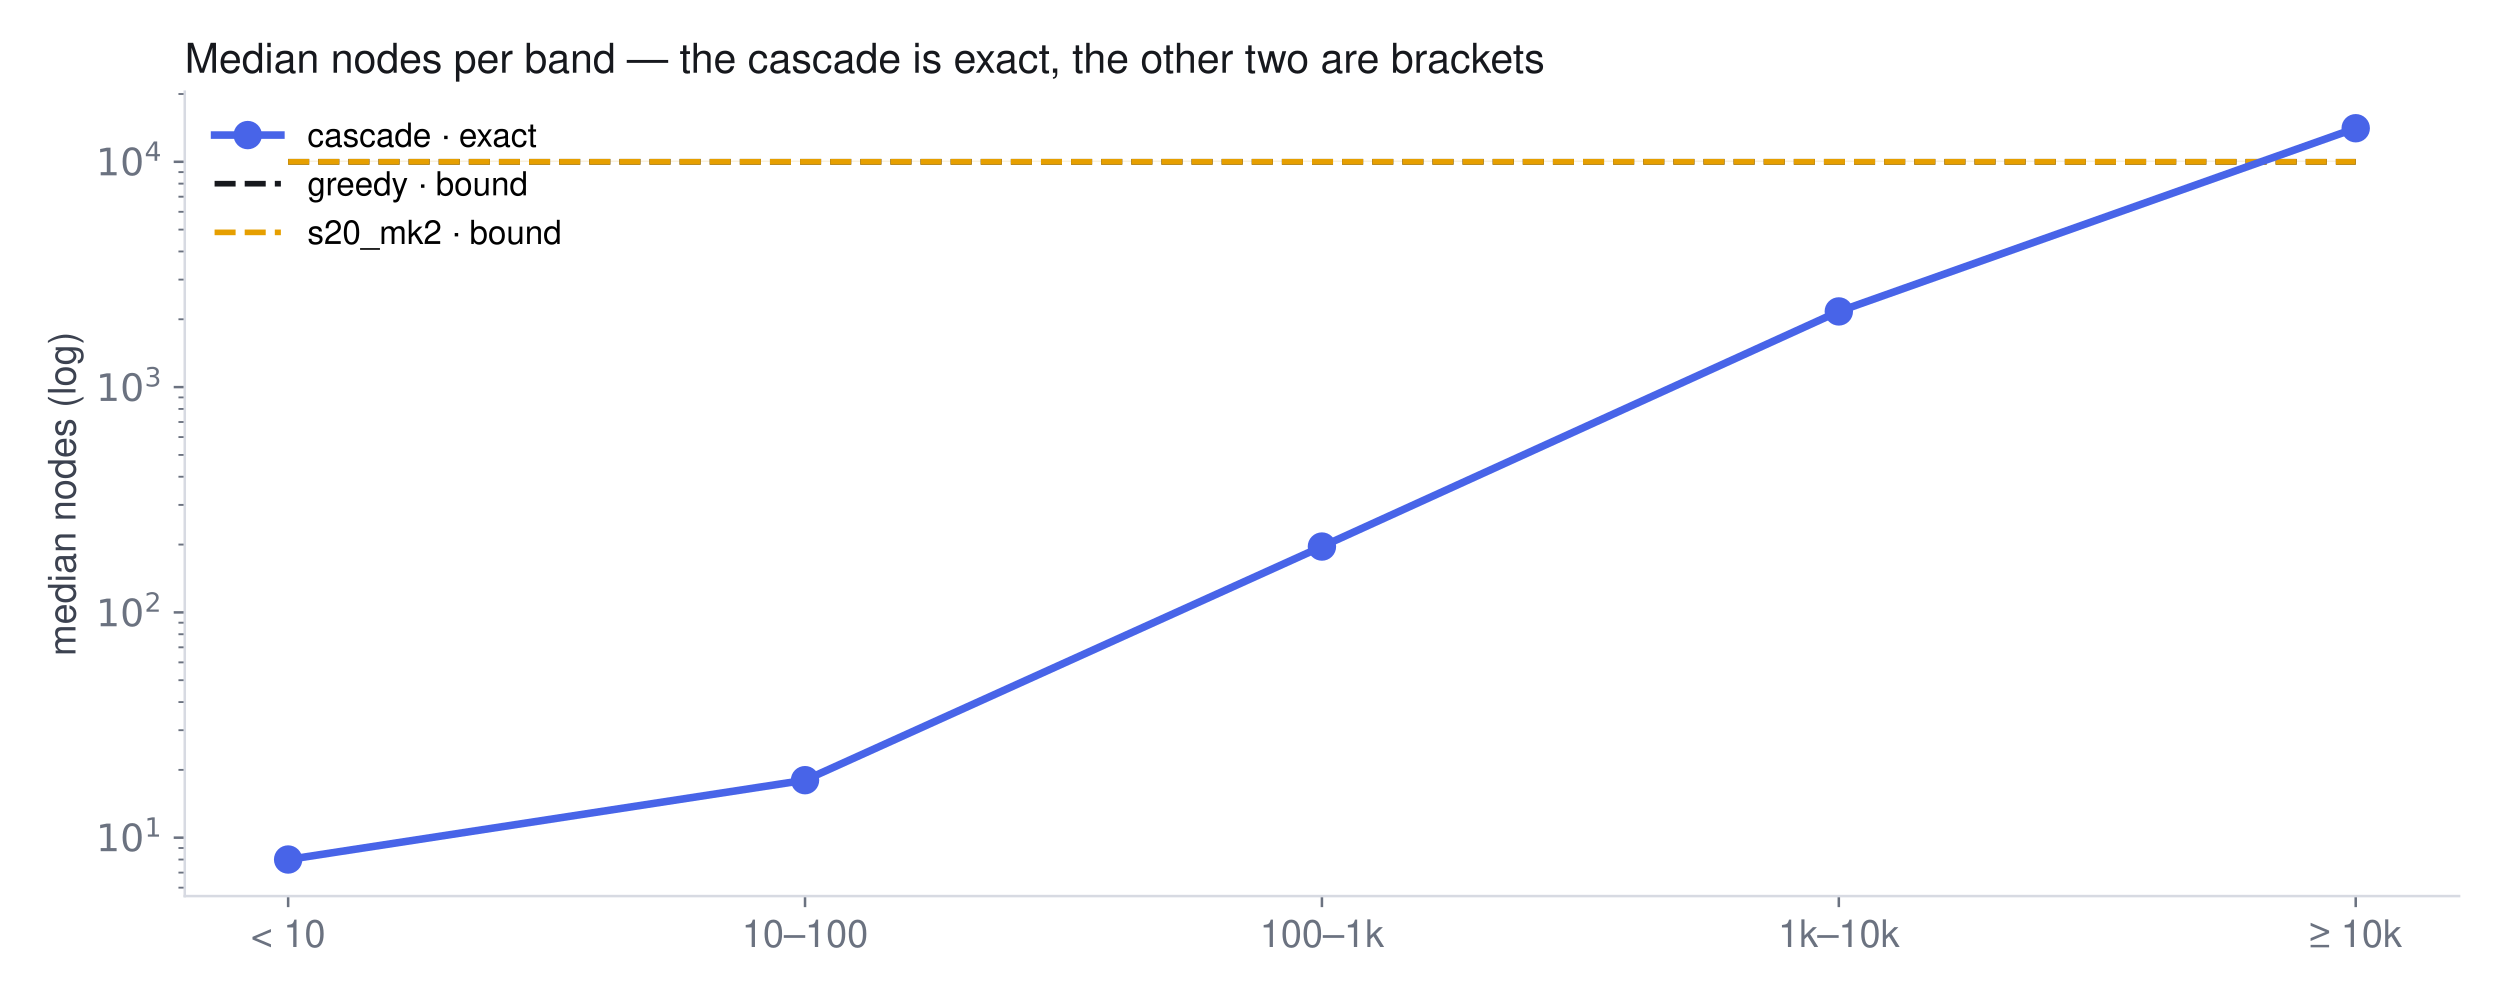
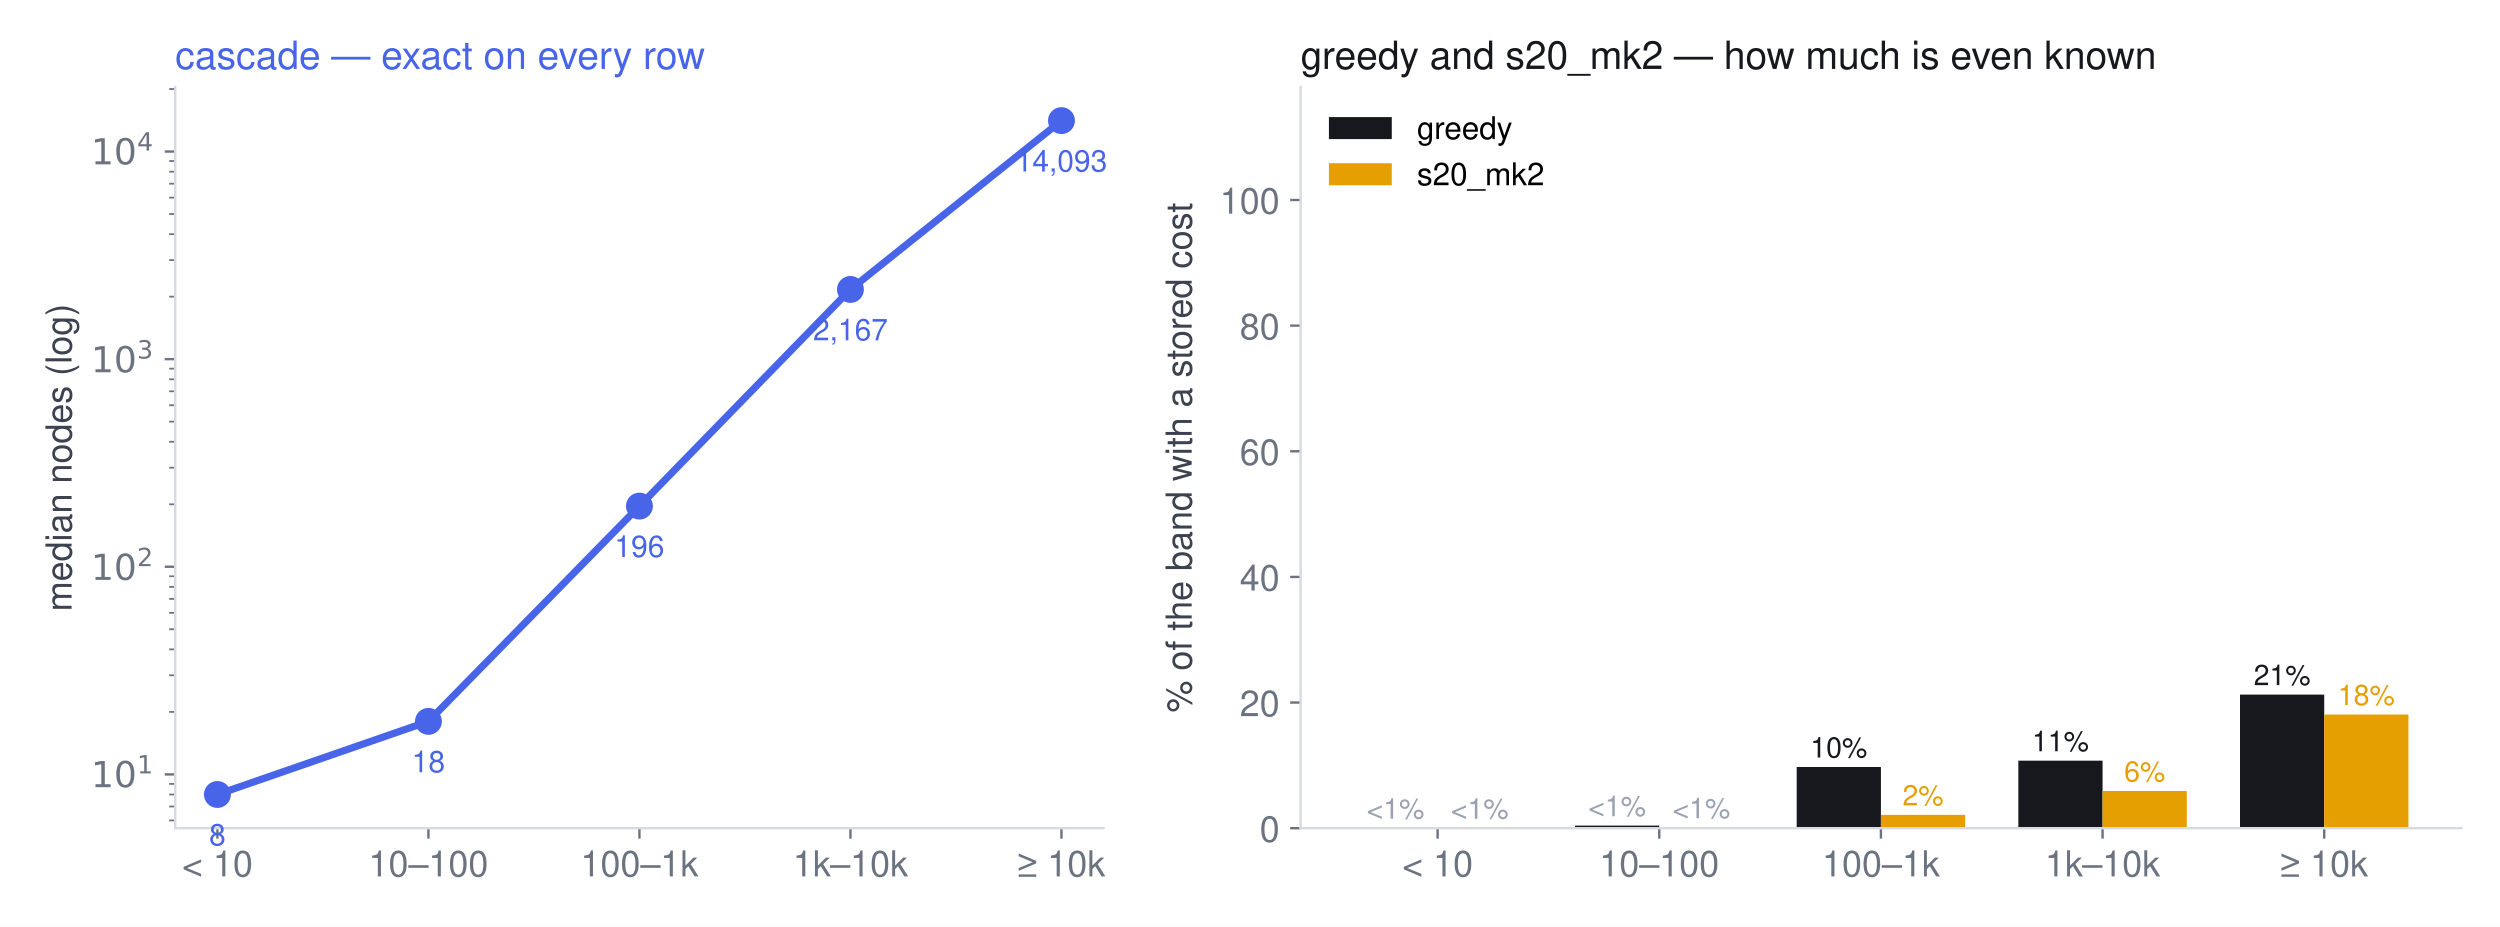
- <svg xmlns="http://www.w3.org/2000/svg" xmlns:xlink="http://www.w3.org/1999/xlink" width="792pt" height="316.8pt" viewBox="0 0 792 316.8" version="1.1">
+ <svg xmlns="http://www.w3.org/2000/svg" xmlns:xlink="http://www.w3.org/1999/xlink" width="835.2pt" height="309.6pt" viewBox="0 0 835.2 309.6" version="1.1">
  <defs>
    <style type="text/css">*{stroke-linejoin: round; stroke-linecap: butt}</style>
  </defs>
  <g id="figure_1">
    <g id="patch_1">
-       <path d="M 0 316.8  L 792 316.8  L 792 0  L 0 0  z " style="fill: #ffffff" />
+       <path d="M 0 309.6  L 835.2 309.6  L 835.2 0  L 0 0  z " style="fill: #ffffff" />
    </g>
    <g id="axes_1">
      <g id="patch_2">
-         <path d="M 58.532 283.88  L 779.04 283.88  L 779.04 29.04  L 58.532 29.04  z " style="fill: #ffffff" />
-       </g>
-       <g id="FillBetweenPolyCollection_1">
-         <defs>
-           <path id="m1971421190" d="M 91.283 -265.541  L 91.283 -265.566  L 255.034 -265.566  L 418.786 -265.566  L 582.538 -265.566  L 746.29 -265.566  L 746.29 -265.541  L 746.29 -265.541  L 582.538 -265.541  L 418.786 -265.541  L 255.034 -265.541  L 91.283 -265.541  z " />
-         </defs>
-         <g clip-path="url(#pfd69af0585)">
-           <use xlink:href="#m1971421190" x="0" y="316.8" style="fill: #16181d; fill-opacity: 0.16" />
-         </g>
-       </g>
-       <g id="FillBetweenPolyCollection_2">
-         <defs>
-           <path id="mda8571b9d0" d="M 91.283 -265.541  L 91.283 -265.945  L 255.034 -265.945  L 418.786 -265.945  L 582.538 -265.945  L 746.29 -265.945  L 746.29 -265.541  L 746.29 -265.541  L 582.538 -265.541  L 418.786 -265.541  L 255.034 -265.541  L 91.283 -265.541  z " />
-         </defs>
-         <g clip-path="url(#pfd69af0585)">
-           <use xlink:href="#mda8571b9d0" x="0" y="316.8" style="fill: #e69f00; fill-opacity: 0.16" />
-         </g>
+         <path d="M 58.532 276.68  L 368.712 276.68  L 368.712 29.04  L 58.532 29.04  z " style="fill: #ffffff" />
      </g>
      <g id="matplotlib.axis_1">
        <g id="xtick_1">
          <g id="line2d_1">
            <defs>
-               <path id="m2e6032c006" d="M 0 0  L 0 3.5  " style="stroke: #6b7280; stroke-width: 0.8" />
+               <path id="mddec641e74" d="M 0 0  L 0 3.5  " style="stroke: #6b7280; stroke-width: 0.8" />
            </defs>
            <g>
-               <use xlink:href="#m2e6032c006" x="91.283" y="283.88" style="fill: #6b7280; stroke: #6b7280; stroke-width: 0.8" />
+               <use xlink:href="#mddec641e74" x="72.631" y="276.68" style="fill: #6b7280; stroke: #6b7280; stroke-width: 0.8" />
            </g>
          </g>
          <g id="text_1">
-             <text style="font-size: 12px; font-family: 'Helvetica Neue', 'Helvetica', 'Arial', 'DejaVu Sans', 'Bitstream Vera Sans', 'Computer Modern Sans Serif', 'Lucida Grande', 'Verdana', 'Geneva', 'Lucid', 'Avant Garde', sans-serif; text-anchor: middle; fill: #6b7280" x="91.283" y="299.998" transform="rotate(-0 91.28271 299.9981)">&lt; 10</text>
+             <text style="font-size: 12px; font-family: 'Helvetica Neue', 'Helvetica', 'Arial', 'DejaVu Sans', 'Bitstream Vera Sans', 'Computer Modern Sans Serif', 'Lucida Grande', 'Verdana', 'Geneva', 'Lucid', 'Avant Garde', sans-serif; text-anchor: middle; fill: #6b7280" x="72.631" y="292.798" transform="rotate(-0 72.63145 292.7981)">&lt; 10</text>
          </g>
        </g>
        <g id="xtick_2">
          <g id="line2d_2">
            <g>
-               <use xlink:href="#m2e6032c006" x="255.034" y="283.88" style="fill: #6b7280; stroke: #6b7280; stroke-width: 0.8" />
+               <use xlink:href="#mddec641e74" x="143.127" y="276.68" style="fill: #6b7280; stroke: #6b7280; stroke-width: 0.8" />
            </g>
          </g>
          <g id="text_2">
-             <text style="font-size: 12px; font-family: 'Helvetica Neue', 'Helvetica', 'Arial', 'DejaVu Sans', 'Bitstream Vera Sans', 'Computer Modern Sans Serif', 'Lucida Grande', 'Verdana', 'Geneva', 'Lucid', 'Avant Garde', sans-serif; text-anchor: middle; fill: #6b7280" x="255.034" y="299.998" transform="rotate(-0 255.0344 299.9981)">10–100</text>
+             <text style="font-size: 12px; font-family: 'Helvetica Neue', 'Helvetica', 'Arial', 'DejaVu Sans', 'Bitstream Vera Sans', 'Computer Modern Sans Serif', 'Lucida Grande', 'Verdana', 'Geneva', 'Lucid', 'Avant Garde', sans-serif; text-anchor: middle; fill: #6b7280" x="143.127" y="292.798" transform="rotate(-0 143.1269 292.7981)">10–100</text>
          </g>
        </g>
        <g id="xtick_3">
          <g id="line2d_3">
            <g>
-               <use xlink:href="#m2e6032c006" x="418.786" y="283.88" style="fill: #6b7280; stroke: #6b7280; stroke-width: 0.8" />
+               <use xlink:href="#mddec641e74" x="213.622" y="276.68" style="fill: #6b7280; stroke: #6b7280; stroke-width: 0.8" />
            </g>
          </g>
          <g id="text_3">
-             <text style="font-size: 12px; font-family: 'Helvetica Neue', 'Helvetica', 'Arial', 'DejaVu Sans', 'Bitstream Vera Sans', 'Computer Modern Sans Serif', 'Lucida Grande', 'Verdana', 'Geneva', 'Lucid', 'Avant Garde', sans-serif; text-anchor: middle; fill: #6b7280" x="418.786" y="299.998" transform="rotate(-0 418.7862 299.9981)">100–1k</text>
+             <text style="font-size: 12px; font-family: 'Helvetica Neue', 'Helvetica', 'Arial', 'DejaVu Sans', 'Bitstream Vera Sans', 'Computer Modern Sans Serif', 'Lucida Grande', 'Verdana', 'Geneva', 'Lucid', 'Avant Garde', sans-serif; text-anchor: middle; fill: #6b7280" x="213.622" y="292.798" transform="rotate(-0 213.6224 292.7981)">100–1k</text>
          </g>
        </g>
        <g id="xtick_4">
          <g id="line2d_4">
            <g>
-               <use xlink:href="#m2e6032c006" x="582.538" y="283.88" style="fill: #6b7280; stroke: #6b7280; stroke-width: 0.8" />
+               <use xlink:href="#mddec641e74" x="284.118" y="276.68" style="fill: #6b7280; stroke: #6b7280; stroke-width: 0.8" />
            </g>
          </g>
          <g id="text_4">
-             <text style="font-size: 12px; font-family: 'Helvetica Neue', 'Helvetica', 'Arial', 'DejaVu Sans', 'Bitstream Vera Sans', 'Computer Modern Sans Serif', 'Lucida Grande', 'Verdana', 'Geneva', 'Lucid', 'Avant Garde', sans-serif; text-anchor: middle; fill: #6b7280" x="582.538" y="299.998" transform="rotate(-0 582.5379 299.9981)">1k–10k</text>
+             <text style="font-size: 12px; font-family: 'Helvetica Neue', 'Helvetica', 'Arial', 'DejaVu Sans', 'Bitstream Vera Sans', 'Computer Modern Sans Serif', 'Lucida Grande', 'Verdana', 'Geneva', 'Lucid', 'Avant Garde', sans-serif; text-anchor: middle; fill: #6b7280" x="284.118" y="292.798" transform="rotate(-0 284.1179 292.7981)">1k–10k</text>
          </g>
        </g>
        <g id="xtick_5">
          <g id="line2d_5">
            <g>
-               <use xlink:href="#m2e6032c006" x="746.29" y="283.88" style="fill: #6b7280; stroke: #6b7280; stroke-width: 0.8" />
+               <use xlink:href="#mddec641e74" x="354.613" y="276.68" style="fill: #6b7280; stroke: #6b7280; stroke-width: 0.8" />
            </g>
          </g>
          <g id="text_5">
-             <text style="font-size: 12px; font-family: 'Helvetica Neue', 'Helvetica', 'Arial', 'DejaVu Sans', 'Bitstream Vera Sans', 'Computer Modern Sans Serif', 'Lucida Grande', 'Verdana', 'Geneva', 'Lucid', 'Avant Garde', sans-serif; text-anchor: middle; fill: #6b7280" x="746.29" y="299.998" transform="rotate(-0 746.2897 299.9981)">≥ 10k</text>
+             <text style="font-size: 12px; font-family: 'Helvetica Neue', 'Helvetica', 'Arial', 'DejaVu Sans', 'Bitstream Vera Sans', 'Computer Modern Sans Serif', 'Lucida Grande', 'Verdana', 'Geneva', 'Lucid', 'Avant Garde', sans-serif; text-anchor: middle; fill: #6b7280" x="354.613" y="292.798" transform="rotate(-0 354.6134 292.7981)">≥ 10k</text>
          </g>
        </g>
      </g>
      <g id="matplotlib.axis_2">
        <g id="ytick_1">
          <g id="line2d_6">
            <defs>
-               <path id="m99188ddd12" d="M 0 0  L -3.5 0  " style="stroke: #6b7280; stroke-width: 0.8" />
+               <path id="m869be03b53" d="M 0 0  L -3.5 0  " style="stroke: #6b7280; stroke-width: 0.8" />
            </defs>
            <g>
-               <use xlink:href="#m99188ddd12" x="58.532" y="265.38" style="fill: #6b7280; stroke: #6b7280; stroke-width: 0.8" />
+               <use xlink:href="#m869be03b53" x="58.532" y="258.702" style="fill: #6b7280; stroke: #6b7280; stroke-width: 0.8" />
            </g>
          </g>
          <g id="text_6">
-             <g style="fill: #6b7280" transform="translate(30.41236 269.9386)">
+             <g style="fill: #6b7280" transform="translate(30.41236 263.2613)">
              <text>
                <tspan x="0" y="-0.281" style="font-size: 12px; font-family: 'DejaVu Sans'; fill: #6b7280">1</tspan>
                <tspan x="7.635" y="-0.281" style="font-size: 12px; font-family: 'DejaVu Sans'; fill: #6b7280">0</tspan>
                <tspan x="15.384" y="-4.875" style="font-size: 8.4px; font-family: 'DejaVu Sans'; fill: #6b7280">1</tspan>
              </text>
            </g>
          </g>
        </g>
        <g id="ytick_2">
          <g id="line2d_7">
            <g>
-               <use xlink:href="#m99188ddd12" x="58.532" y="194.006" style="fill: #6b7280; stroke: #6b7280; stroke-width: 0.8" />
+               <use xlink:href="#m869be03b53" x="58.532" y="189.345" style="fill: #6b7280; stroke: #6b7280; stroke-width: 0.8" />
            </g>
          </g>
          <g id="text_7">
-             <g style="fill: #6b7280" transform="translate(30.41236 198.5649)">
+             <g style="fill: #6b7280" transform="translate(30.41236 193.9042)">
              <text>
                <tspan x="0" y="-0.172" style="font-size: 12px; font-family: 'DejaVu Sans'; fill: #6b7280">1</tspan>
                <tspan x="7.635" y="-0.172" style="font-size: 12px; font-family: 'DejaVu Sans'; fill: #6b7280">0</tspan>
                <tspan x="15.384" y="-4.766" style="font-size: 8.4px; font-family: 'DejaVu Sans'; fill: #6b7280">2</tspan>
              </text>
            </g>
          </g>
        </g>
        <g id="ytick_3">
          <g id="line2d_8">
            <g>
-               <use xlink:href="#m99188ddd12" x="58.532" y="122.632" style="fill: #6b7280; stroke: #6b7280; stroke-width: 0.8" />
+               <use xlink:href="#m869be03b53" x="58.532" y="119.988" style="fill: #6b7280; stroke: #6b7280; stroke-width: 0.8" />
            </g>
          </g>
          <g id="text_8">
-             <g style="fill: #6b7280" transform="translate(30.41236 127.1913)">
+             <g style="fill: #6b7280" transform="translate(30.41236 124.547)">
              <text>
                <tspan x="0" y="-0.172" style="font-size: 12px; font-family: 'DejaVu Sans'; fill: #6b7280">1</tspan>
                <tspan x="7.635" y="-0.172" style="font-size: 12px; font-family: 'DejaVu Sans'; fill: #6b7280">0</tspan>
                <tspan x="15.384" y="-4.766" style="font-size: 8.4px; font-family: 'DejaVu Sans'; fill: #6b7280">3</tspan>
              </text>
            </g>
          </g>
        </g>
        <g id="ytick_4">
          <g id="line2d_9">
            <g>
-               <use xlink:href="#m99188ddd12" x="58.532" y="51.259" style="fill: #6b7280; stroke: #6b7280; stroke-width: 0.8" />
+               <use xlink:href="#m869be03b53" x="58.532" y="50.631" style="fill: #6b7280; stroke: #6b7280; stroke-width: 0.8" />
            </g>
          </g>
          <g id="text_9">
-             <g style="fill: #6b7280" transform="translate(30.41236 55.81762)">
+             <g style="fill: #6b7280" transform="translate(30.41236 55.18988)">
              <text>
                <tspan x="0" y="-0.281" style="font-size: 12px; font-family: 'DejaVu Sans'; fill: #6b7280">1</tspan>
                <tspan x="7.635" y="-0.281" style="font-size: 12px; font-family: 'DejaVu Sans'; fill: #6b7280">0</tspan>
                <tspan x="15.384" y="-4.875" style="font-size: 8.4px; font-family: 'DejaVu Sans'; fill: #6b7280">4</tspan>
              </text>
            </g>
          </g>
        </g>
        <g id="ytick_5">
          <g id="line2d_10">
            <defs>
-               <path id="m8cf1446cd2" d="M 0 0  L -2 0  " style="stroke: #6b7280; stroke-width: 0.6" />
+               <path id="mc7b170abcc" d="M 0 0  L -2 0  " style="stroke: #6b7280; stroke-width: 0.6" />
            </defs>
            <g>
-               <use xlink:href="#m8cf1446cd2" x="58.532" y="281.214" style="fill: #6b7280; stroke: #6b7280; stroke-width: 0.6" />
+               <use xlink:href="#mc7b170abcc" x="58.532" y="274.089" style="fill: #6b7280; stroke: #6b7280; stroke-width: 0.6" />
            </g>
          </g>
        </g>
        <g id="ytick_6">
          <g id="line2d_11">
            <g>
-               <use xlink:href="#m8cf1446cd2" x="58.532" y="276.435" style="fill: #6b7280; stroke: #6b7280; stroke-width: 0.6" />
+               <use xlink:href="#mc7b170abcc" x="58.532" y="269.446" style="fill: #6b7280; stroke: #6b7280; stroke-width: 0.6" />
            </g>
          </g>
        </g>
        <g id="ytick_7">
          <g id="line2d_12">
            <g>
-               <use xlink:href="#m8cf1446cd2" x="58.532" y="272.296" style="fill: #6b7280; stroke: #6b7280; stroke-width: 0.6" />
+               <use xlink:href="#mc7b170abcc" x="58.532" y="265.424" style="fill: #6b7280; stroke: #6b7280; stroke-width: 0.6" />
            </g>
          </g>
        </g>
        <g id="ytick_8">
          <g id="line2d_13">
            <g>
-               <use xlink:href="#m8cf1446cd2" x="58.532" y="268.645" style="fill: #6b7280; stroke: #6b7280; stroke-width: 0.6" />
+               <use xlink:href="#mc7b170abcc" x="58.532" y="261.876" style="fill: #6b7280; stroke: #6b7280; stroke-width: 0.6" />
            </g>
          </g>
        </g>
        <g id="ytick_9">
          <g id="line2d_14">
            <g>
-               <use xlink:href="#m8cf1446cd2" x="58.532" y="243.894" style="fill: #6b7280; stroke: #6b7280; stroke-width: 0.6" />
+               <use xlink:href="#mc7b170abcc" x="58.532" y="237.824" style="fill: #6b7280; stroke: #6b7280; stroke-width: 0.6" />
            </g>
          </g>
        </g>
        <g id="ytick_10">
          <g id="line2d_15">
            <g>
-               <use xlink:href="#m8cf1446cd2" x="58.532" y="231.326" style="fill: #6b7280; stroke: #6b7280; stroke-width: 0.6" />
+               <use xlink:href="#mc7b170abcc" x="58.532" y="225.61" style="fill: #6b7280; stroke: #6b7280; stroke-width: 0.6" />
            </g>
          </g>
        </g>
        <g id="ytick_11">
          <g id="line2d_16">
            <g>
-               <use xlink:href="#m8cf1446cd2" x="58.532" y="222.408" style="fill: #6b7280; stroke: #6b7280; stroke-width: 0.6" />
+               <use xlink:href="#mc7b170abcc" x="58.532" y="216.945" style="fill: #6b7280; stroke: #6b7280; stroke-width: 0.6" />
            </g>
          </g>
        </g>
        <g id="ytick_12">
          <g id="line2d_17">
            <g>
-               <use xlink:href="#m8cf1446cd2" x="58.532" y="215.491" style="fill: #6b7280; stroke: #6b7280; stroke-width: 0.6" />
+               <use xlink:href="#mc7b170abcc" x="58.532" y="210.224" style="fill: #6b7280; stroke: #6b7280; stroke-width: 0.6" />
            </g>
          </g>
        </g>
        <g id="ytick_13">
          <g id="line2d_18">
            <g>
-               <use xlink:href="#m8cf1446cd2" x="58.532" y="209.84" style="fill: #6b7280; stroke: #6b7280; stroke-width: 0.6" />
+               <use xlink:href="#mc7b170abcc" x="58.532" y="204.732" style="fill: #6b7280; stroke: #6b7280; stroke-width: 0.6" />
            </g>
          </g>
        </g>
        <g id="ytick_14">
          <g id="line2d_19">
            <g>
-               <use xlink:href="#m8cf1446cd2" x="58.532" y="205.062" style="fill: #6b7280; stroke: #6b7280; stroke-width: 0.6" />
+               <use xlink:href="#mc7b170abcc" x="58.532" y="200.089" style="fill: #6b7280; stroke: #6b7280; stroke-width: 0.6" />
            </g>
          </g>
        </g>
        <g id="ytick_15">
          <g id="line2d_20">
            <g>
-               <use xlink:href="#m8cf1446cd2" x="58.532" y="200.923" style="fill: #6b7280; stroke: #6b7280; stroke-width: 0.6" />
+               <use xlink:href="#mc7b170abcc" x="58.532" y="196.066" style="fill: #6b7280; stroke: #6b7280; stroke-width: 0.6" />
            </g>
          </g>
        </g>
        <g id="ytick_16">
          <g id="line2d_21">
            <g>
-               <use xlink:href="#m8cf1446cd2" x="58.532" y="197.272" style="fill: #6b7280; stroke: #6b7280; stroke-width: 0.6" />
+               <use xlink:href="#mc7b170abcc" x="58.532" y="192.519" style="fill: #6b7280; stroke: #6b7280; stroke-width: 0.6" />
            </g>
          </g>
        </g>
        <g id="ytick_17">
          <g id="line2d_22">
            <g>
-               <use xlink:href="#m8cf1446cd2" x="58.532" y="172.52" style="fill: #6b7280; stroke: #6b7280; stroke-width: 0.6" />
+               <use xlink:href="#mc7b170abcc" x="58.532" y="168.467" style="fill: #6b7280; stroke: #6b7280; stroke-width: 0.6" />
            </g>
          </g>
        </g>
        <g id="ytick_18">
          <g id="line2d_23">
            <g>
-               <use xlink:href="#m8cf1446cd2" x="58.532" y="159.952" style="fill: #6b7280; stroke: #6b7280; stroke-width: 0.6" />
+               <use xlink:href="#mc7b170abcc" x="58.532" y="156.253" style="fill: #6b7280; stroke: #6b7280; stroke-width: 0.6" />
            </g>
          </g>
        </g>
        <g id="ytick_19">
          <g id="line2d_24">
            <g>
-               <use xlink:href="#m8cf1446cd2" x="58.532" y="151.035" style="fill: #6b7280; stroke: #6b7280; stroke-width: 0.6" />
+               <use xlink:href="#mc7b170abcc" x="58.532" y="147.588" style="fill: #6b7280; stroke: #6b7280; stroke-width: 0.6" />
            </g>
          </g>
        </g>
        <g id="ytick_20">
          <g id="line2d_25">
            <g>
-               <use xlink:href="#m8cf1446cd2" x="58.532" y="144.118" style="fill: #6b7280; stroke: #6b7280; stroke-width: 0.6" />
+               <use xlink:href="#mc7b170abcc" x="58.532" y="140.867" style="fill: #6b7280; stroke: #6b7280; stroke-width: 0.6" />
            </g>
          </g>
        </g>
        <g id="ytick_21">
          <g id="line2d_26">
            <g>
-               <use xlink:href="#m8cf1446cd2" x="58.532" y="138.466" style="fill: #6b7280; stroke: #6b7280; stroke-width: 0.6" />
+               <use xlink:href="#mc7b170abcc" x="58.532" y="135.375" style="fill: #6b7280; stroke: #6b7280; stroke-width: 0.6" />
            </g>
          </g>
        </g>
        <g id="ytick_22">
          <g id="line2d_27">
            <g>
-               <use xlink:href="#m8cf1446cd2" x="58.532" y="133.688" style="fill: #6b7280; stroke: #6b7280; stroke-width: 0.6" />
+               <use xlink:href="#mc7b170abcc" x="58.532" y="130.732" style="fill: #6b7280; stroke: #6b7280; stroke-width: 0.6" />
            </g>
          </g>
        </g>
        <g id="ytick_23">
          <g id="line2d_28">
            <g>
-               <use xlink:href="#m8cf1446cd2" x="58.532" y="129.549" style="fill: #6b7280; stroke: #6b7280; stroke-width: 0.6" />
+               <use xlink:href="#mc7b170abcc" x="58.532" y="126.709" style="fill: #6b7280; stroke: #6b7280; stroke-width: 0.6" />
            </g>
          </g>
        </g>
        <g id="ytick_24">
          <g id="line2d_29">
            <g>
-               <use xlink:href="#m8cf1446cd2" x="58.532" y="125.898" style="fill: #6b7280; stroke: #6b7280; stroke-width: 0.6" />
+               <use xlink:href="#mc7b170abcc" x="58.532" y="123.162" style="fill: #6b7280; stroke: #6b7280; stroke-width: 0.6" />
            </g>
          </g>
        </g>
        <g id="ytick_25">
          <g id="line2d_30">
            <g>
-               <use xlink:href="#m8cf1446cd2" x="58.532" y="101.147" style="fill: #6b7280; stroke: #6b7280; stroke-width: 0.6" />
+               <use xlink:href="#mc7b170abcc" x="58.532" y="99.109" style="fill: #6b7280; stroke: #6b7280; stroke-width: 0.6" />
            </g>
          </g>
        </g>
        <g id="ytick_26">
          <g id="line2d_31">
            <g>
-               <use xlink:href="#m8cf1446cd2" x="58.532" y="88.578" style="fill: #6b7280; stroke: #6b7280; stroke-width: 0.6" />
+               <use xlink:href="#mc7b170abcc" x="58.532" y="86.896" style="fill: #6b7280; stroke: #6b7280; stroke-width: 0.6" />
            </g>
          </g>
        </g>
        <g id="ytick_27">
          <g id="line2d_32">
            <g>
-               <use xlink:href="#m8cf1446cd2" x="58.532" y="79.661" style="fill: #6b7280; stroke: #6b7280; stroke-width: 0.6" />
+               <use xlink:href="#mc7b170abcc" x="58.532" y="78.231" style="fill: #6b7280; stroke: #6b7280; stroke-width: 0.6" />
            </g>
          </g>
        </g>
        <g id="ytick_28">
          <g id="line2d_33">
            <g>
-               <use xlink:href="#m8cf1446cd2" x="58.532" y="72.744" style="fill: #6b7280; stroke: #6b7280; stroke-width: 0.6" />
+               <use xlink:href="#mc7b170abcc" x="58.532" y="71.509" style="fill: #6b7280; stroke: #6b7280; stroke-width: 0.6" />
            </g>
          </g>
        </g>
        <g id="ytick_29">
          <g id="line2d_34">
            <g>
-               <use xlink:href="#m8cf1446cd2" x="58.532" y="67.093" style="fill: #6b7280; stroke: #6b7280; stroke-width: 0.6" />
+               <use xlink:href="#mc7b170abcc" x="58.532" y="66.018" style="fill: #6b7280; stroke: #6b7280; stroke-width: 0.6" />
            </g>
          </g>
        </g>
        <g id="ytick_30">
          <g id="line2d_35">
            <g>
-               <use xlink:href="#m8cf1446cd2" x="58.532" y="62.314" style="fill: #6b7280; stroke: #6b7280; stroke-width: 0.6" />
+               <use xlink:href="#mc7b170abcc" x="58.532" y="61.374" style="fill: #6b7280; stroke: #6b7280; stroke-width: 0.6" />
            </g>
          </g>
        </g>
        <g id="ytick_31">
          <g id="line2d_36">
            <g>
-               <use xlink:href="#m8cf1446cd2" x="58.532" y="58.175" style="fill: #6b7280; stroke: #6b7280; stroke-width: 0.6" />
+               <use xlink:href="#mc7b170abcc" x="58.532" y="57.352" style="fill: #6b7280; stroke: #6b7280; stroke-width: 0.6" />
            </g>
          </g>
        </g>
        <g id="ytick_32">
          <g id="line2d_37">
            <g>
-               <use xlink:href="#m8cf1446cd2" x="58.532" y="54.524" style="fill: #6b7280; stroke: #6b7280; stroke-width: 0.6" />
+               <use xlink:href="#mc7b170abcc" x="58.532" y="53.804" style="fill: #6b7280; stroke: #6b7280; stroke-width: 0.6" />
            </g>
          </g>
        </g>
        <g id="ytick_33">
          <g id="line2d_38">
            <g>
-               <use xlink:href="#m8cf1446cd2" x="58.532" y="29.773" style="fill: #6b7280; stroke: #6b7280; stroke-width: 0.6" />
+               <use xlink:href="#mc7b170abcc" x="58.532" y="29.752" style="fill: #6b7280; stroke: #6b7280; stroke-width: 0.6" />
            </g>
          </g>
        </g>
        <g id="text_10">
-           <text style="font-size: 12px; font-family: 'Helvetica Neue', 'Helvetica', 'Arial', 'DejaVu Sans', 'Bitstream Vera Sans', 'Computer Modern Sans Serif', 'Lucida Grande', 'Verdana', 'Geneva', 'Lucid', 'Avant Garde', sans-serif; text-anchor: middle; fill: #3c4250" x="23.917" y="156.46" transform="rotate(-90 23.91673 156.46)">median nodes (log)</text>
+           <text style="font-size: 12px; font-family: 'Helvetica Neue', 'Helvetica', 'Arial', 'DejaVu Sans', 'Bitstream Vera Sans', 'Computer Modern Sans Serif', 'Lucida Grande', 'Verdana', 'Geneva', 'Lucid', 'Avant Garde', sans-serif; text-anchor: middle; fill: #3c4250" x="23.917" y="152.86" transform="rotate(-90 23.91673 152.86)">median nodes (log)</text>
        </g>
      </g>
      <g id="line2d_39">
-         <path d="M 91.283 51.259  L 255.034 51.259  L 418.786 51.259  L 582.538 51.259  L 746.29 51.259  " clip-path="url(#pfd69af0585)" style="fill: none; stroke-dasharray: 6.66,2.88; stroke-dashoffset: 0; stroke: #16181d; stroke-width: 1.8" />
-       </g>
-       <g id="line2d_40">
-         <path d="M 91.283 51.259  L 255.034 51.259  L 418.786 51.259  L 582.538 51.259  L 746.29 51.259  " clip-path="url(#pfd69af0585)" style="fill: none; stroke-dasharray: 6.66,2.88; stroke-dashoffset: 0; stroke: #e69f00; stroke-width: 1.8" />
+         <path d="M 72.631 265.424  L 143.127 240.997  L 213.622 169.075  L 284.118 96.694  L 354.613 40.296  " clip-path="url(#pb53e344d52)" style="fill: none; stroke: #4864e8; stroke-width: 2.4; stroke-linecap: square" />
+         <defs>
+           <path id="m75d603af4f" d="M 0 4  C 1.061 4 2.078 3.579 2.828 2.828  C 3.579 2.078 4 1.061 4 0  C 4 -1.061 3.579 -2.078 2.828 -2.828  C 2.078 -3.579 1.061 -4 0 -4  C -1.061 -4 -2.078 -3.579 -2.828 -2.828  C -3.579 -2.078 -4 -1.061 -4 0  C -4 1.061 -3.579 2.078 -2.828 2.828  C -2.078 3.579 -1.061 4 0 4  z " style="stroke: #4864e8" />
+         </defs>
+         <g clip-path="url(#pb53e344d52)">
+           <use xlink:href="#m75d603af4f" x="72.631" y="265.424" style="fill: #4864e8; stroke: #4864e8" />
+           <use xlink:href="#m75d603af4f" x="143.127" y="240.997" style="fill: #4864e8; stroke: #4864e8" />
+           <use xlink:href="#m75d603af4f" x="213.622" y="169.075" style="fill: #4864e8; stroke: #4864e8" />
+           <use xlink:href="#m75d603af4f" x="284.118" y="96.694" style="fill: #4864e8; stroke: #4864e8" />
+           <use xlink:href="#m75d603af4f" x="354.613" y="40.296" style="fill: #4864e8; stroke: #4864e8" />
+         </g>
      </g>
      <g id="patch_3">
-         <path d="M 58.532 283.88  L 58.532 29.04  " style="fill: none; stroke: #d7dae2; stroke-width: 0.8; stroke-linejoin: miter; stroke-linecap: square" />
+         <path d="M 58.532 276.68  L 58.532 29.04  " style="fill: none; stroke: #d7dae2; stroke-width: 0.8; stroke-linejoin: miter; stroke-linecap: square" />
      </g>
      <g id="patch_4">
-         <path d="M 58.532 283.88  L 779.04 283.88  " style="fill: none; stroke: #d7dae2; stroke-width: 0.8; stroke-linejoin: miter; stroke-linecap: square" />
-       </g>
-       <g id="line2d_41">
-         <path d="M 91.283 272.296  L 255.034 247.16  L 418.786 173.146  L 582.538 98.661  L 746.29 40.624  " clip-path="url(#pfd69af0585)" style="fill: none; stroke: #4864e8; stroke-width: 2.4; stroke-linecap: square" />
-         <defs>
-           <path id="m6c3b80e5ba" d="M 0 4  C 1.061 4 2.078 3.579 2.828 2.828  C 3.579 2.078 4 1.061 4 0  C 4 -1.061 3.579 -2.078 2.828 -2.828  C 2.078 -3.579 1.061 -4 0 -4  C -1.061 -4 -2.078 -3.579 -2.828 -2.828  C -3.579 -2.078 -4 -1.061 -4 0  C -4 1.061 -3.579 2.078 -2.828 2.828  C -2.078 3.579 -1.061 4 0 4  z " style="stroke: #4864e8" />
-         </defs>
-         <g clip-path="url(#pfd69af0585)">
-           <use xlink:href="#m6c3b80e5ba" x="91.283" y="272.296" style="fill: #4864e8; stroke: #4864e8" />
-           <use xlink:href="#m6c3b80e5ba" x="255.034" y="247.16" style="fill: #4864e8; stroke: #4864e8" />
-           <use xlink:href="#m6c3b80e5ba" x="418.786" y="173.146" style="fill: #4864e8; stroke: #4864e8" />
-           <use xlink:href="#m6c3b80e5ba" x="582.538" y="98.661" style="fill: #4864e8; stroke: #4864e8" />
-           <use xlink:href="#m6c3b80e5ba" x="746.29" y="40.624" style="fill: #4864e8; stroke: #4864e8" />
-         </g>
+         <path d="M 58.532 276.68  L 368.712 276.68  " style="fill: none; stroke: #d7dae2; stroke-width: 0.8; stroke-linejoin: miter; stroke-linecap: square" />
      </g>
      <g id="text_11">
-         <text style="font-weight: 500; font-size: 13px; font-family: 'Helvetica Neue', 'Helvetica', 'Arial', 'DejaVu Sans', 'Bitstream Vera Sans', 'Computer Modern Sans Serif', 'Lucida Grande', 'Verdana', 'Geneva', 'Lucid', 'Avant Garde', sans-serif; text-anchor: start; fill: #16181d" x="58.532" y="23.04" transform="rotate(-0 58.53236 23.04)">Median nodes per band — the cascade is exact, the other two are brackets</text>
+         <text style="font-size: 10px; font-family: 'Helvetica Neue', 'Helvetica', 'Arial', 'DejaVu Sans', 'Bitstream Vera Sans', 'Computer Modern Sans Serif', 'Lucida Grande', 'Verdana', 'Geneva', 'Lucid', 'Avant Garde', sans-serif; text-anchor: middle; fill: #4864e8" x="72.631" y="282.424" transform="rotate(-0 72.63145 282.4236)">8</text>
+       </g>
+       <g id="text_12">
+         <text style="font-size: 10px; font-family: 'Helvetica Neue', 'Helvetica', 'Arial', 'DejaVu Sans', 'Bitstream Vera Sans', 'Computer Modern Sans Serif', 'Lucida Grande', 'Verdana', 'Geneva', 'Lucid', 'Avant Garde', sans-serif; text-anchor: middle; fill: #4864e8" x="143.127" y="257.997" transform="rotate(-0 143.1269 257.9973)">18</text>
+       </g>
+       <g id="text_13">
+         <text style="font-size: 10px; font-family: 'Helvetica Neue', 'Helvetica', 'Arial', 'DejaVu Sans', 'Bitstream Vera Sans', 'Computer Modern Sans Serif', 'Lucida Grande', 'Verdana', 'Geneva', 'Lucid', 'Avant Garde', sans-serif; text-anchor: middle; fill: #4864e8" x="213.622" y="186.075" transform="rotate(-0 213.6224 186.0751)">196</text>
+       </g>
+       <g id="text_14">
+         <text style="font-size: 10px; font-family: 'Helvetica Neue', 'Helvetica', 'Arial', 'DejaVu Sans', 'Bitstream Vera Sans', 'Computer Modern Sans Serif', 'Lucida Grande', 'Verdana', 'Geneva', 'Lucid', 'Avant Garde', sans-serif; text-anchor: middle; fill: #4864e8" x="284.118" y="113.694" transform="rotate(-0 284.1179 113.6937)">2,167</text>
+       </g>
+       <g id="text_15">
+         <text style="font-size: 10px; font-family: 'Helvetica Neue', 'Helvetica', 'Arial', 'DejaVu Sans', 'Bitstream Vera Sans', 'Computer Modern Sans Serif', 'Lucida Grande', 'Verdana', 'Geneva', 'Lucid', 'Avant Garde', sans-serif; text-anchor: middle; fill: #4864e8" x="354.613" y="57.296" transform="rotate(-0 354.6134 57.29636)">14,093</text>
+       </g>
+       <g id="text_16">
+         <text style="font-weight: 500; font-size: 13px; font-family: 'Helvetica Neue', 'Helvetica', 'Arial', 'DejaVu Sans', 'Bitstream Vera Sans', 'Computer Modern Sans Serif', 'Lucida Grande', 'Verdana', 'Geneva', 'Lucid', 'Avant Garde', sans-serif; text-anchor: start; fill: #4864e8" x="58.532" y="23.04" transform="rotate(-0 58.53236 23.04)">cascade — exact on every row</text>
+       </g>
+     </g>
+     <g id="axes_2">
+       <g id="patch_5">
+         <path d="M 434.515 276.68  L 822.24 276.68  L 822.24 29.04  L 434.515 29.04  z " style="fill: #ffffff" />
+       </g>
+       <g id="patch_6">
+         <path d="M 452.139 276.68  L 480.278 276.68  L 480.278 276.68  L 452.139 276.68  z " clip-path="url(#pe30c9dc6f5)" style="fill: #16181d" />
+       </g>
+       <g id="patch_7">
+         <path d="M 526.189 276.68  L 554.328 276.68  L 554.328 275.817  L 526.189 275.817  z " clip-path="url(#pe30c9dc6f5)" style="fill: #16181d" />
+       </g>
+       <g id="patch_8">
+         <path d="M 600.238 276.68  L 628.377 276.68  L 628.377 256.233  L 600.238 256.233  z " clip-path="url(#pe30c9dc6f5)" style="fill: #16181d" />
+       </g>
+       <g id="patch_9">
+         <path d="M 674.288 276.68  L 702.427 276.68  L 702.427 254.131  L 674.288 254.131  z " clip-path="url(#pe30c9dc6f5)" style="fill: #16181d" />
+       </g>
+       <g id="patch_10">
+         <path d="M 748.338 276.68  L 776.477 276.68  L 776.477 232.042  L 748.338 232.042  z " clip-path="url(#pe30c9dc6f5)" style="fill: #16181d" />
+       </g>
+       <g id="patch_11">
+         <path d="M 480.278 276.68  L 508.417 276.68  L 508.417 276.68  L 480.278 276.68  z " clip-path="url(#pe30c9dc6f5)" style="fill: #e69f00" />
+       </g>
+       <g id="patch_12">
+         <path d="M 554.328 276.68  L 582.467 276.68  L 582.467 276.521  L 554.328 276.521  z " clip-path="url(#pe30c9dc6f5)" style="fill: #e69f00" />
+       </g>
+       <g id="patch_13">
+         <path d="M 628.377 276.68  L 656.516 276.68  L 656.516 272.225  L 628.377 272.225  z " clip-path="url(#pe30c9dc6f5)" style="fill: #e69f00" />
+       </g>
+       <g id="patch_14">
+         <path d="M 702.427 276.68  L 730.566 276.68  L 730.566 264.251  L 702.427 264.251  z " clip-path="url(#pe30c9dc6f5)" style="fill: #e69f00" />
+       </g>
+       <g id="patch_15">
+         <path d="M 776.477 276.68  L 804.616 276.68  L 804.616 238.705  L 776.477 238.705  z " clip-path="url(#pe30c9dc6f5)" style="fill: #e69f00" />
+       </g>
+       <g id="matplotlib.axis_3">
+         <g id="xtick_6">
+           <g id="line2d_40">
+             <g>
+               <use xlink:href="#mddec641e74" x="480.278" y="276.68" style="fill: #6b7280; stroke: #6b7280; stroke-width: 0.8" />
+             </g>
+           </g>
+           <g id="text_17">
+             <text style="font-size: 12px; font-family: 'Helvetica Neue', 'Helvetica', 'Arial', 'DejaVu Sans', 'Bitstream Vera Sans', 'Computer Modern Sans Serif', 'Lucida Grande', 'Verdana', 'Geneva', 'Lucid', 'Avant Garde', sans-serif; text-anchor: middle; fill: #6b7280" x="480.278" y="292.798" transform="rotate(-0 480.2777 292.7981)">&lt; 10</text>
+           </g>
+         </g>
+         <g id="xtick_7">
+           <g id="line2d_41">
+             <g>
+               <use xlink:href="#mddec641e74" x="554.328" y="276.68" style="fill: #6b7280; stroke: #6b7280; stroke-width: 0.8" />
+             </g>
+           </g>
+           <g id="text_18">
+             <text style="font-size: 12px; font-family: 'Helvetica Neue', 'Helvetica', 'Arial', 'DejaVu Sans', 'Bitstream Vera Sans', 'Computer Modern Sans Serif', 'Lucida Grande', 'Verdana', 'Geneva', 'Lucid', 'Avant Garde', sans-serif; text-anchor: middle; fill: #6b7280" x="554.328" y="292.798" transform="rotate(-0 554.3276 292.7981)">10–100</text>
+           </g>
+         </g>
+         <g id="xtick_8">
+           <g id="line2d_42">
+             <g>
+               <use xlink:href="#mddec641e74" x="628.377" y="276.68" style="fill: #6b7280; stroke: #6b7280; stroke-width: 0.8" />
+             </g>
+           </g>
+           <g id="text_19">
+             <text style="font-size: 12px; font-family: 'Helvetica Neue', 'Helvetica', 'Arial', 'DejaVu Sans', 'Bitstream Vera Sans', 'Computer Modern Sans Serif', 'Lucida Grande', 'Verdana', 'Geneva', 'Lucid', 'Avant Garde', sans-serif; text-anchor: middle; fill: #6b7280" x="628.377" y="292.798" transform="rotate(-0 628.3774 292.7981)">100–1k</text>
+           </g>
+         </g>
+         <g id="xtick_9">
+           <g id="line2d_43">
+             <g>
+               <use xlink:href="#mddec641e74" x="702.427" y="276.68" style="fill: #6b7280; stroke: #6b7280; stroke-width: 0.8" />
+             </g>
+           </g>
+           <g id="text_20">
+             <text style="font-size: 12px; font-family: 'Helvetica Neue', 'Helvetica', 'Arial', 'DejaVu Sans', 'Bitstream Vera Sans', 'Computer Modern Sans Serif', 'Lucida Grande', 'Verdana', 'Geneva', 'Lucid', 'Avant Garde', sans-serif; text-anchor: middle; fill: #6b7280" x="702.427" y="292.798" transform="rotate(-0 702.4273 292.7981)">1k–10k</text>
+           </g>
+         </g>
+         <g id="xtick_10">
+           <g id="line2d_44">
+             <g>
+               <use xlink:href="#mddec641e74" x="776.477" y="276.68" style="fill: #6b7280; stroke: #6b7280; stroke-width: 0.8" />
+             </g>
+           </g>
+           <g id="text_21">
+             <text style="font-size: 12px; font-family: 'Helvetica Neue', 'Helvetica', 'Arial', 'DejaVu Sans', 'Bitstream Vera Sans', 'Computer Modern Sans Serif', 'Lucida Grande', 'Verdana', 'Geneva', 'Lucid', 'Avant Garde', sans-serif; text-anchor: middle; fill: #6b7280" x="776.477" y="292.798" transform="rotate(-0 776.4772 292.7981)">≥ 10k</text>
+           </g>
+         </g>
+       </g>
+       <g id="matplotlib.axis_4">
+         <g id="ytick_34">
+           <g id="line2d_45">
+             <g>
+               <use xlink:href="#m869be03b53" x="434.515" y="276.68" style="fill: #6b7280; stroke: #6b7280; stroke-width: 0.8" />
+             </g>
+           </g>
+           <g id="text_22">
+             <text style="font-size: 12px; font-family: 'Helvetica Neue', 'Helvetica', 'Arial', 'DejaVu Sans', 'Bitstream Vera Sans', 'Computer Modern Sans Serif', 'Lucida Grande', 'Verdana', 'Geneva', 'Lucid', 'Avant Garde', sans-serif; text-anchor: end; fill: #6b7280" x="427.515" y="281.239" transform="rotate(-0 427.5149 281.2391)">0</text>
+           </g>
+         </g>
+         <g id="ytick_35">
+           <g id="line2d_46">
+             <g>
+               <use xlink:href="#m869be03b53" x="434.515" y="234.707" style="fill: #6b7280; stroke: #6b7280; stroke-width: 0.8" />
+             </g>
+           </g>
+           <g id="text_23">
+             <text style="font-size: 12px; font-family: 'Helvetica Neue', 'Helvetica', 'Arial', 'DejaVu Sans', 'Bitstream Vera Sans', 'Computer Modern Sans Serif', 'Lucida Grande', 'Verdana', 'Geneva', 'Lucid', 'Avant Garde', sans-serif; text-anchor: end; fill: #6b7280" x="427.515" y="239.266" transform="rotate(-0 427.5149 239.2662)">20</text>
+           </g>
+         </g>
+         <g id="ytick_36">
+           <g id="line2d_47">
+             <g>
+               <use xlink:href="#m869be03b53" x="434.515" y="192.734" style="fill: #6b7280; stroke: #6b7280; stroke-width: 0.8" />
+             </g>
+           </g>
+           <g id="text_24">
+             <text style="font-size: 12px; font-family: 'Helvetica Neue', 'Helvetica', 'Arial', 'DejaVu Sans', 'Bitstream Vera Sans', 'Computer Modern Sans Serif', 'Lucida Grande', 'Verdana', 'Geneva', 'Lucid', 'Avant Garde', sans-serif; text-anchor: end; fill: #6b7280" x="427.515" y="197.293" transform="rotate(-0 427.5149 197.2933)">40</text>
+           </g>
+         </g>
+         <g id="ytick_37">
+           <g id="line2d_48">
+             <g>
+               <use xlink:href="#m869be03b53" x="434.515" y="150.761" style="fill: #6b7280; stroke: #6b7280; stroke-width: 0.8" />
+             </g>
+           </g>
+           <g id="text_25">
+             <text style="font-size: 12px; font-family: 'Helvetica Neue', 'Helvetica', 'Arial', 'DejaVu Sans', 'Bitstream Vera Sans', 'Computer Modern Sans Serif', 'Lucida Grande', 'Verdana', 'Geneva', 'Lucid', 'Avant Garde', sans-serif; text-anchor: end; fill: #6b7280" x="427.515" y="155.32" transform="rotate(-0 427.5149 155.3204)">60</text>
+           </g>
+         </g>
+         <g id="ytick_38">
+           <g id="line2d_49">
+             <g>
+               <use xlink:href="#m869be03b53" x="434.515" y="108.788" style="fill: #6b7280; stroke: #6b7280; stroke-width: 0.8" />
+             </g>
+           </g>
+           <g id="text_26">
+             <text style="font-size: 12px; font-family: 'Helvetica Neue', 'Helvetica', 'Arial', 'DejaVu Sans', 'Bitstream Vera Sans', 'Computer Modern Sans Serif', 'Lucida Grande', 'Verdana', 'Geneva', 'Lucid', 'Avant Garde', sans-serif; text-anchor: end; fill: #6b7280" x="427.515" y="113.348" transform="rotate(-0 427.5149 113.3475)">80</text>
+           </g>
+         </g>
+         <g id="ytick_39">
+           <g id="line2d_50">
+             <g>
+               <use xlink:href="#m869be03b53" x="434.515" y="66.816" style="fill: #6b7280; stroke: #6b7280; stroke-width: 0.8" />
+             </g>
+           </g>
+           <g id="text_27">
+             <text style="font-size: 12px; font-family: 'Helvetica Neue', 'Helvetica', 'Arial', 'DejaVu Sans', 'Bitstream Vera Sans', 'Computer Modern Sans Serif', 'Lucida Grande', 'Verdana', 'Geneva', 'Lucid', 'Avant Garde', sans-serif; text-anchor: end; fill: #6b7280" x="427.515" y="71.375" transform="rotate(-0 427.5149 71.37466)">100</text>
+           </g>
+         </g>
+         <g id="text_28">
+           <text style="font-size: 12px; font-family: 'Helvetica Neue', 'Helvetica', 'Arial', 'DejaVu Sans', 'Bitstream Vera Sans', 'Computer Modern Sans Serif', 'Lucida Grande', 'Verdana', 'Geneva', 'Lucid', 'Avant Garde', sans-serif; text-anchor: middle; fill: #3c4250" x="398.114" y="152.86" transform="rotate(-90 398.1142 152.86)">% of the band with a stored cost</text>
+         </g>
+       </g>
+       <g id="patch_16">
+         <path d="M 434.515 276.68  L 434.515 29.04  " style="fill: none; stroke: #d7dae2; stroke-width: 0.8; stroke-linejoin: miter; stroke-linecap: square" />
+       </g>
+       <g id="patch_17">
+         <path d="M 434.515 276.68  L 822.24 276.68  " style="fill: none; stroke: #d7dae2; stroke-width: 0.8; stroke-linejoin: miter; stroke-linecap: square" />
+       </g>
+       <g id="text_29">
+         <text style="font-size: 9.5px; font-family: 'Helvetica Neue', 'Helvetica', 'Arial', 'DejaVu Sans', 'Bitstream Vera Sans', 'Computer Modern Sans Serif', 'Lucida Grande', 'Verdana', 'Geneva', 'Lucid', 'Avant Garde', sans-serif; text-anchor: middle; fill: #9aa1b0" x="466.208" y="273.532" transform="rotate(-0 466.2082 273.532)">&lt;1%</text>
+       </g>
+       <g id="text_30">
+         <text style="font-size: 9.5px; font-family: 'Helvetica Neue', 'Helvetica', 'Arial', 'DejaVu Sans', 'Bitstream Vera Sans', 'Computer Modern Sans Serif', 'Lucida Grande', 'Verdana', 'Geneva', 'Lucid', 'Avant Garde', sans-serif; text-anchor: middle; fill: #9aa1b0" x="540.258" y="272.669" transform="rotate(-0 540.2581 272.6688)">&lt;1%</text>
+       </g>
+       <g id="text_31">
+         <text style="font-size: 9.5px; font-family: 'Helvetica Neue', 'Helvetica', 'Arial', 'DejaVu Sans', 'Bitstream Vera Sans', 'Computer Modern Sans Serif', 'Lucida Grande', 'Verdana', 'Geneva', 'Lucid', 'Avant Garde', sans-serif; text-anchor: middle; fill: #16181d" x="614.308" y="253.085" transform="rotate(-0 614.308 253.0849)">10%</text>
+       </g>
+       <g id="text_32">
+         <text style="font-size: 9.5px; font-family: 'Helvetica Neue', 'Helvetica', 'Arial', 'DejaVu Sans', 'Bitstream Vera Sans', 'Computer Modern Sans Serif', 'Lucida Grande', 'Verdana', 'Geneva', 'Lucid', 'Avant Garde', sans-serif; text-anchor: middle; fill: #16181d" x="688.358" y="250.983" transform="rotate(-0 688.3578 250.9832)">11%</text>
+       </g>
+       <g id="text_33">
+         <text style="font-size: 9.5px; font-family: 'Helvetica Neue', 'Helvetica', 'Arial', 'DejaVu Sans', 'Bitstream Vera Sans', 'Computer Modern Sans Serif', 'Lucida Grande', 'Verdana', 'Geneva', 'Lucid', 'Avant Garde', sans-serif; text-anchor: middle; fill: #16181d" x="762.408" y="228.894" transform="rotate(-0 762.4077 228.8942)">21%</text>
+       </g>
+       <g id="text_34">
+         <text style="font-size: 9.5px; font-family: 'Helvetica Neue', 'Helvetica', 'Arial', 'DejaVu Sans', 'Bitstream Vera Sans', 'Computer Modern Sans Serif', 'Lucida Grande', 'Verdana', 'Geneva', 'Lucid', 'Avant Garde', sans-serif; text-anchor: middle; fill: #9aa1b0" x="494.347" y="273.532" transform="rotate(-0 494.3472 273.532)">&lt;1%</text>
+       </g>
+       <g id="text_35">
+         <text style="font-size: 9.5px; font-family: 'Helvetica Neue', 'Helvetica', 'Arial', 'DejaVu Sans', 'Bitstream Vera Sans', 'Computer Modern Sans Serif', 'Lucida Grande', 'Verdana', 'Geneva', 'Lucid', 'Avant Garde', sans-serif; text-anchor: middle; fill: #9aa1b0" x="568.397" y="273.373" transform="rotate(-0 568.397 273.3731)">&lt;1%</text>
+       </g>
+       <g id="text_36">
+         <text style="font-size: 9.5px; font-family: 'Helvetica Neue', 'Helvetica', 'Arial', 'DejaVu Sans', 'Bitstream Vera Sans', 'Computer Modern Sans Serif', 'Lucida Grande', 'Verdana', 'Geneva', 'Lucid', 'Avant Garde', sans-serif; text-anchor: middle; fill: #e69f00" x="642.447" y="269.077" transform="rotate(-0 642.4469 269.0768)">2%</text>
+       </g>
+       <g id="text_37">
+         <text style="font-size: 9.5px; font-family: 'Helvetica Neue', 'Helvetica', 'Arial', 'DejaVu Sans', 'Bitstream Vera Sans', 'Computer Modern Sans Serif', 'Lucida Grande', 'Verdana', 'Geneva', 'Lucid', 'Avant Garde', sans-serif; text-anchor: middle; fill: #e69f00" x="716.497" y="261.104" transform="rotate(-0 716.4968 261.1035)">6%</text>
+       </g>
+       <g id="text_38">
+         <text style="font-size: 9.5px; font-family: 'Helvetica Neue', 'Helvetica', 'Arial', 'DejaVu Sans', 'Bitstream Vera Sans', 'Computer Modern Sans Serif', 'Lucida Grande', 'Verdana', 'Geneva', 'Lucid', 'Avant Garde', sans-serif; text-anchor: middle; fill: #e69f00" x="790.547" y="235.557" transform="rotate(-0 790.5467 235.5566)">18%</text>
+       </g>
+       <g id="text_39">
+         <text style="font-weight: 500; font-size: 13px; font-family: 'Helvetica Neue', 'Helvetica', 'Arial', 'DejaVu Sans', 'Bitstream Vera Sans', 'Computer Modern Sans Serif', 'Lucida Grande', 'Verdana', 'Geneva', 'Lucid', 'Avant Garde', sans-serif; text-anchor: start; fill: #16181d" x="434.515" y="23.04" transform="rotate(-0 434.5149 23.04)">greedy and s20_mk2 — how much is even known</text>
      </g>
      <g id="legend_1">
-         <g id="line2d_42">
-           <path d="M 67.982 42.793  L 78.482 42.793  L 88.982 42.793  " style="fill: none; stroke: #4864e8; stroke-width: 2.4; stroke-linecap: square" />
-           <g>
-             <use xlink:href="#m6c3b80e5ba" x="78.482" y="42.793" style="fill: #4864e8; stroke: #4864e8" />
-           </g>
-         </g>
-         <g id="text_12">
-           <text style="font-size: 10.5px; font-family: 'Helvetica Neue', 'Helvetica', 'Arial', 'DejaVu Sans', 'Bitstream Vera Sans', 'Computer Modern Sans Serif', 'Lucida Grande', 'Verdana', 'Geneva', 'Lucid', 'Avant Garde', sans-serif; text-anchor: start" x="97.382" y="46.468" transform="rotate(-0 97.38236 46.46836)">cascade · exact</text>
-         </g>
-         <g id="line2d_43">
-           <path d="M 67.982 58.205  L 78.482 58.205  L 88.982 58.205  " style="fill: none; stroke-dasharray: 6.66,2.88; stroke-dashoffset: 0; stroke: #16181d; stroke-width: 1.8" />
-         </g>
-         <g id="text_13">
-           <text style="font-size: 10.5px; font-family: 'Helvetica Neue', 'Helvetica', 'Arial', 'DejaVu Sans', 'Bitstream Vera Sans', 'Computer Modern Sans Serif', 'Lucida Grande', 'Verdana', 'Geneva', 'Lucid', 'Avant Garde', sans-serif; text-anchor: start" x="97.382" y="61.88" transform="rotate(-0 97.38236 61.88039)">greedy · bound</text>
-         </g>
-         <g id="line2d_44">
-           <path d="M 67.982 73.617  L 78.482 73.617  L 88.982 73.617  " style="fill: none; stroke-dasharray: 6.66,2.88; stroke-dashoffset: 0; stroke: #e69f00; stroke-width: 1.8" />
-         </g>
-         <g id="text_14">
-           <text style="font-size: 10.5px; font-family: 'Helvetica Neue', 'Helvetica', 'Arial', 'DejaVu Sans', 'Bitstream Vera Sans', 'Computer Modern Sans Serif', 'Lucida Grande', 'Verdana', 'Geneva', 'Lucid', 'Avant Garde', sans-serif; text-anchor: start" x="97.382" y="77.292" transform="rotate(-0 97.38236 77.29242)">s20_mk2 · bound</text>
+         <g id="patch_18">
+           <path d="M 443.965 46.468  L 464.965 46.468  L 464.965 39.118  L 443.965 39.118  z " style="fill: #16181d" />
+         </g>
+         <g id="text_40">
+           <text style="font-size: 10.5px; font-family: 'Helvetica Neue', 'Helvetica', 'Arial', 'DejaVu Sans', 'Bitstream Vera Sans', 'Computer Modern Sans Serif', 'Lucida Grande', 'Verdana', 'Geneva', 'Lucid', 'Avant Garde', sans-serif; text-anchor: start" x="473.365" y="46.468" transform="rotate(-0 473.3649 46.46836)">greedy</text>
+         </g>
+         <g id="patch_19">
+           <path d="M 443.965 61.88  L 464.965 61.88  L 464.965 54.53  L 443.965 54.53  z " style="fill: #e69f00" />
+         </g>
+         <g id="text_41">
+           <text style="font-size: 10.5px; font-family: 'Helvetica Neue', 'Helvetica', 'Arial', 'DejaVu Sans', 'Bitstream Vera Sans', 'Computer Modern Sans Serif', 'Lucida Grande', 'Verdana', 'Geneva', 'Lucid', 'Avant Garde', sans-serif; text-anchor: start" x="473.365" y="61.88" transform="rotate(-0 473.3649 61.88039)">s20_mk2</text>
        </g>
      </g>
    </g>
  </g>
  <defs>
-     <clipPath id="pfd69af0585">
-       <rect x="58.532" y="29.04" width="720.508" height="254.84" />
+     <clipPath id="pb53e344d52">
+       <rect x="58.532" y="29.04" width="310.18" height="247.64" />
+     </clipPath>
+     <clipPath id="pe30c9dc6f5">
+       <rect x="434.515" y="29.04" width="387.725" height="247.64" />
    </clipPath>
  </defs>
</svg>
